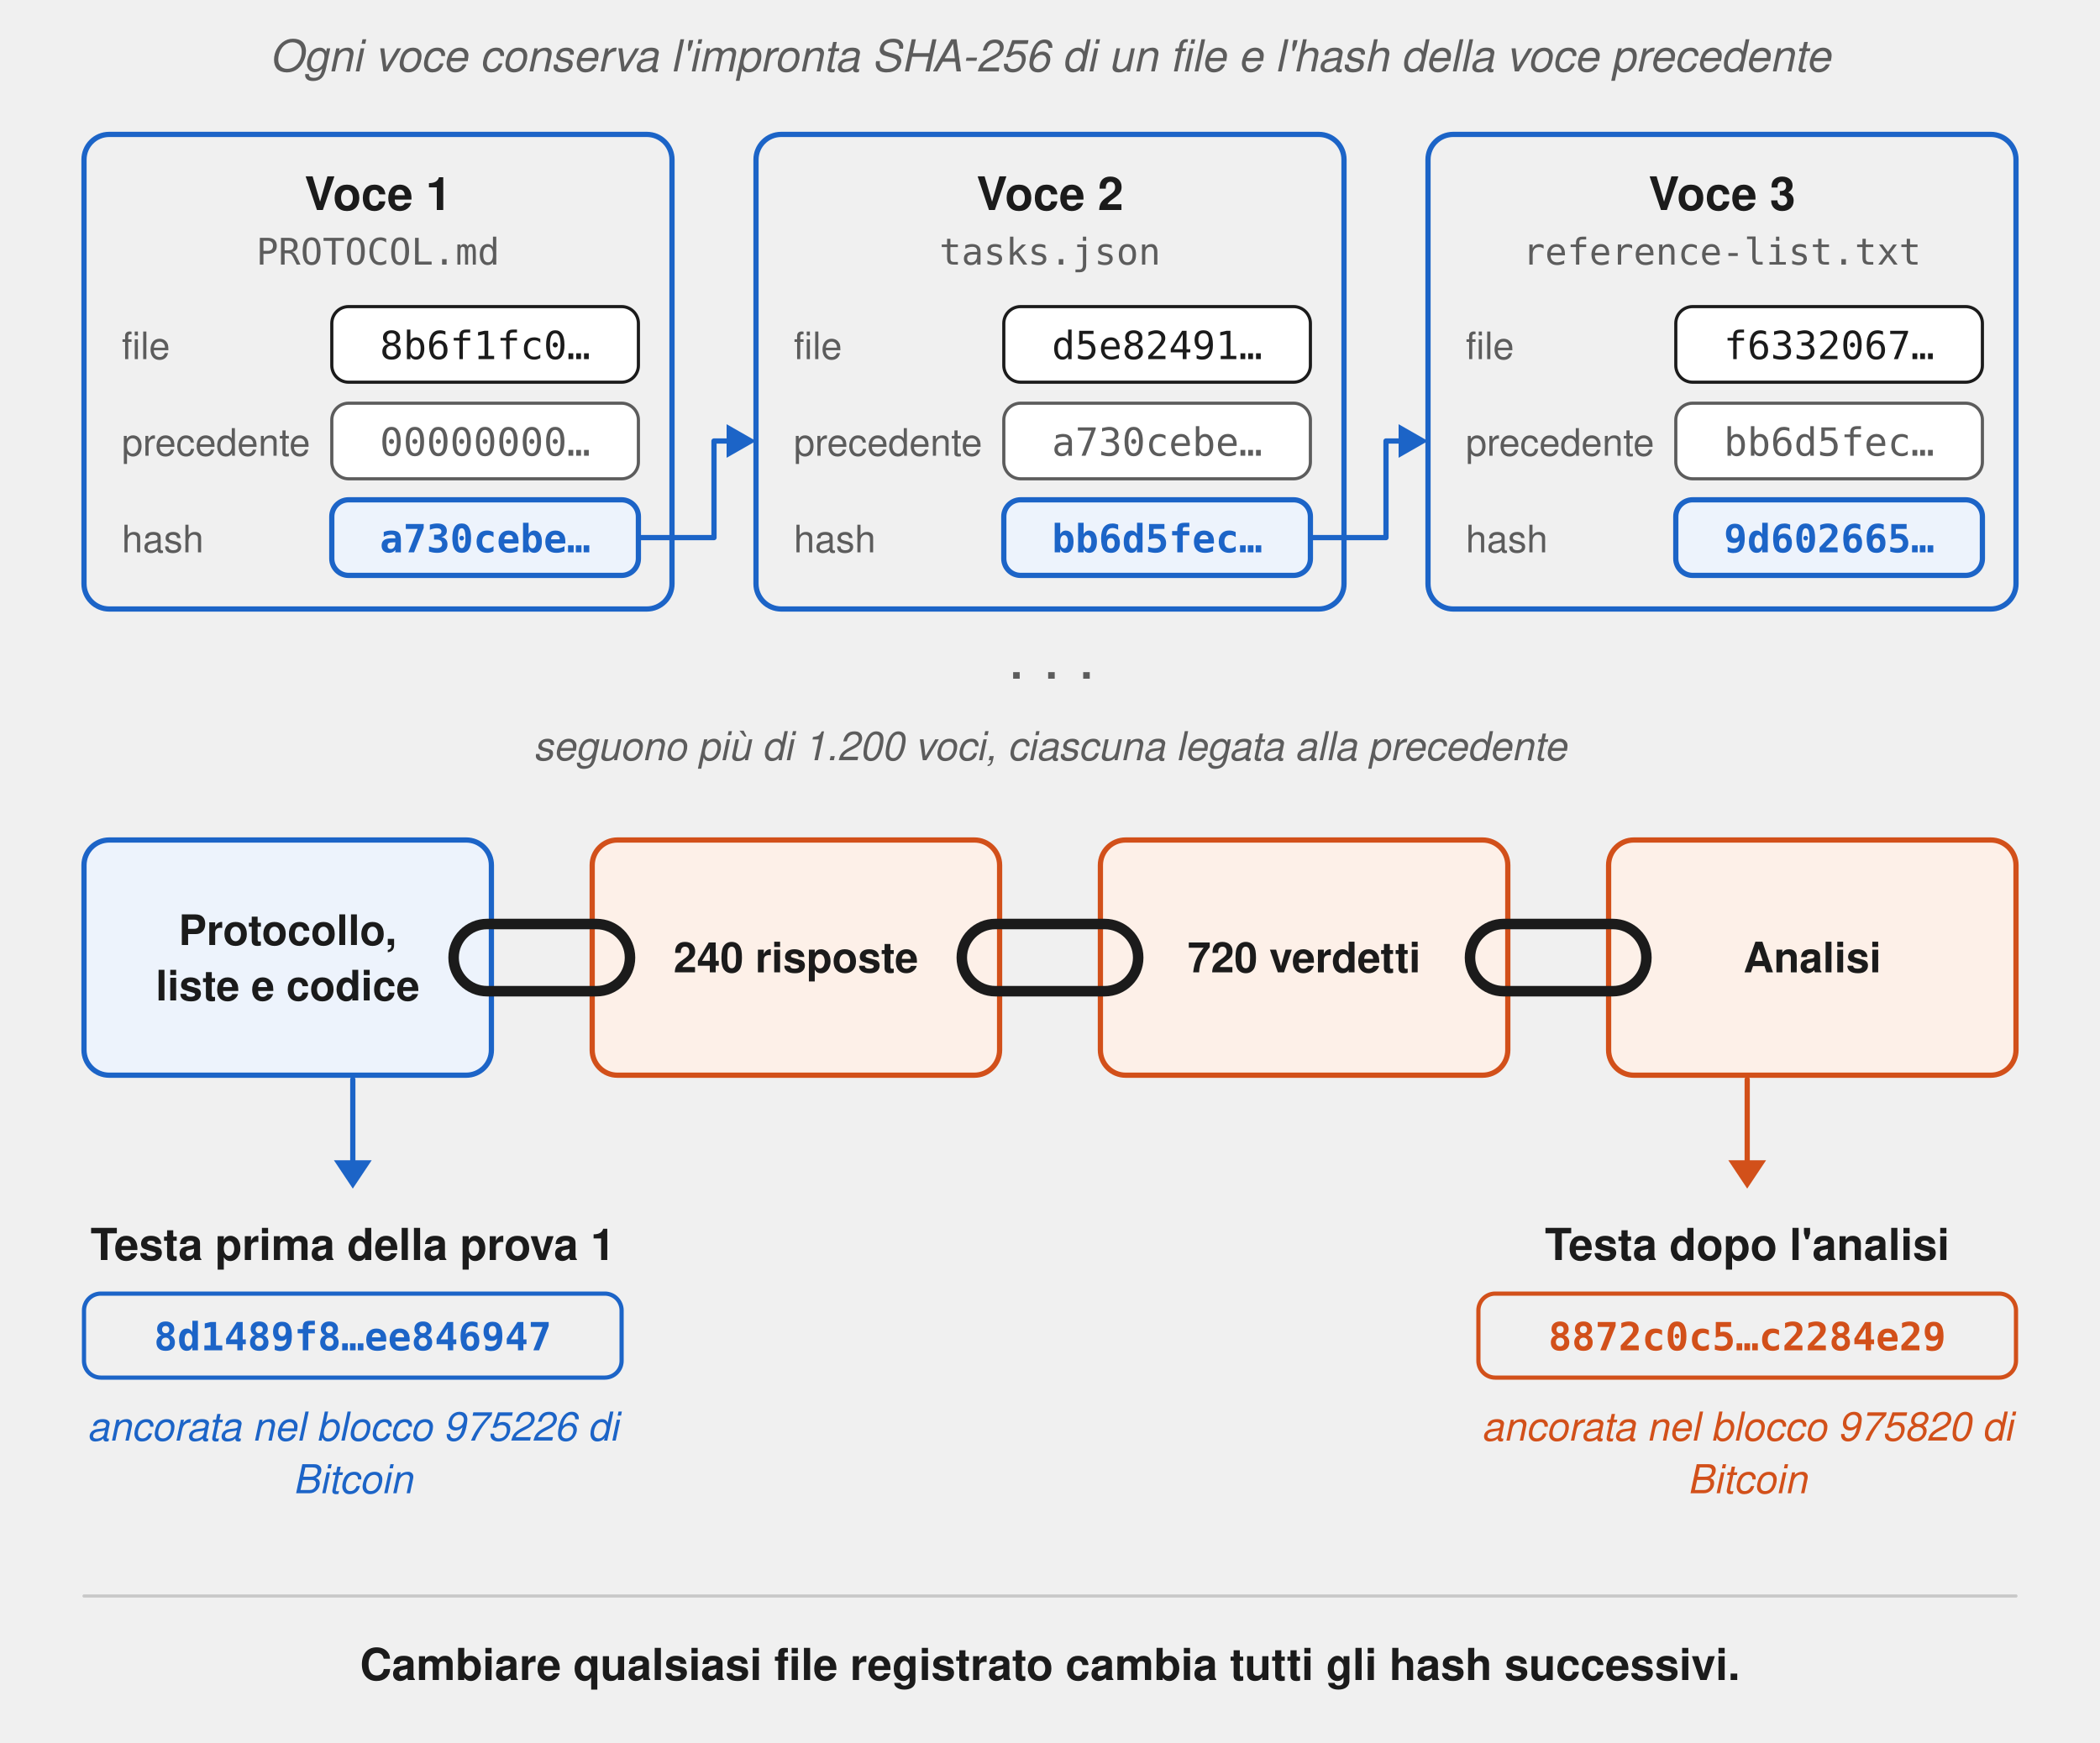
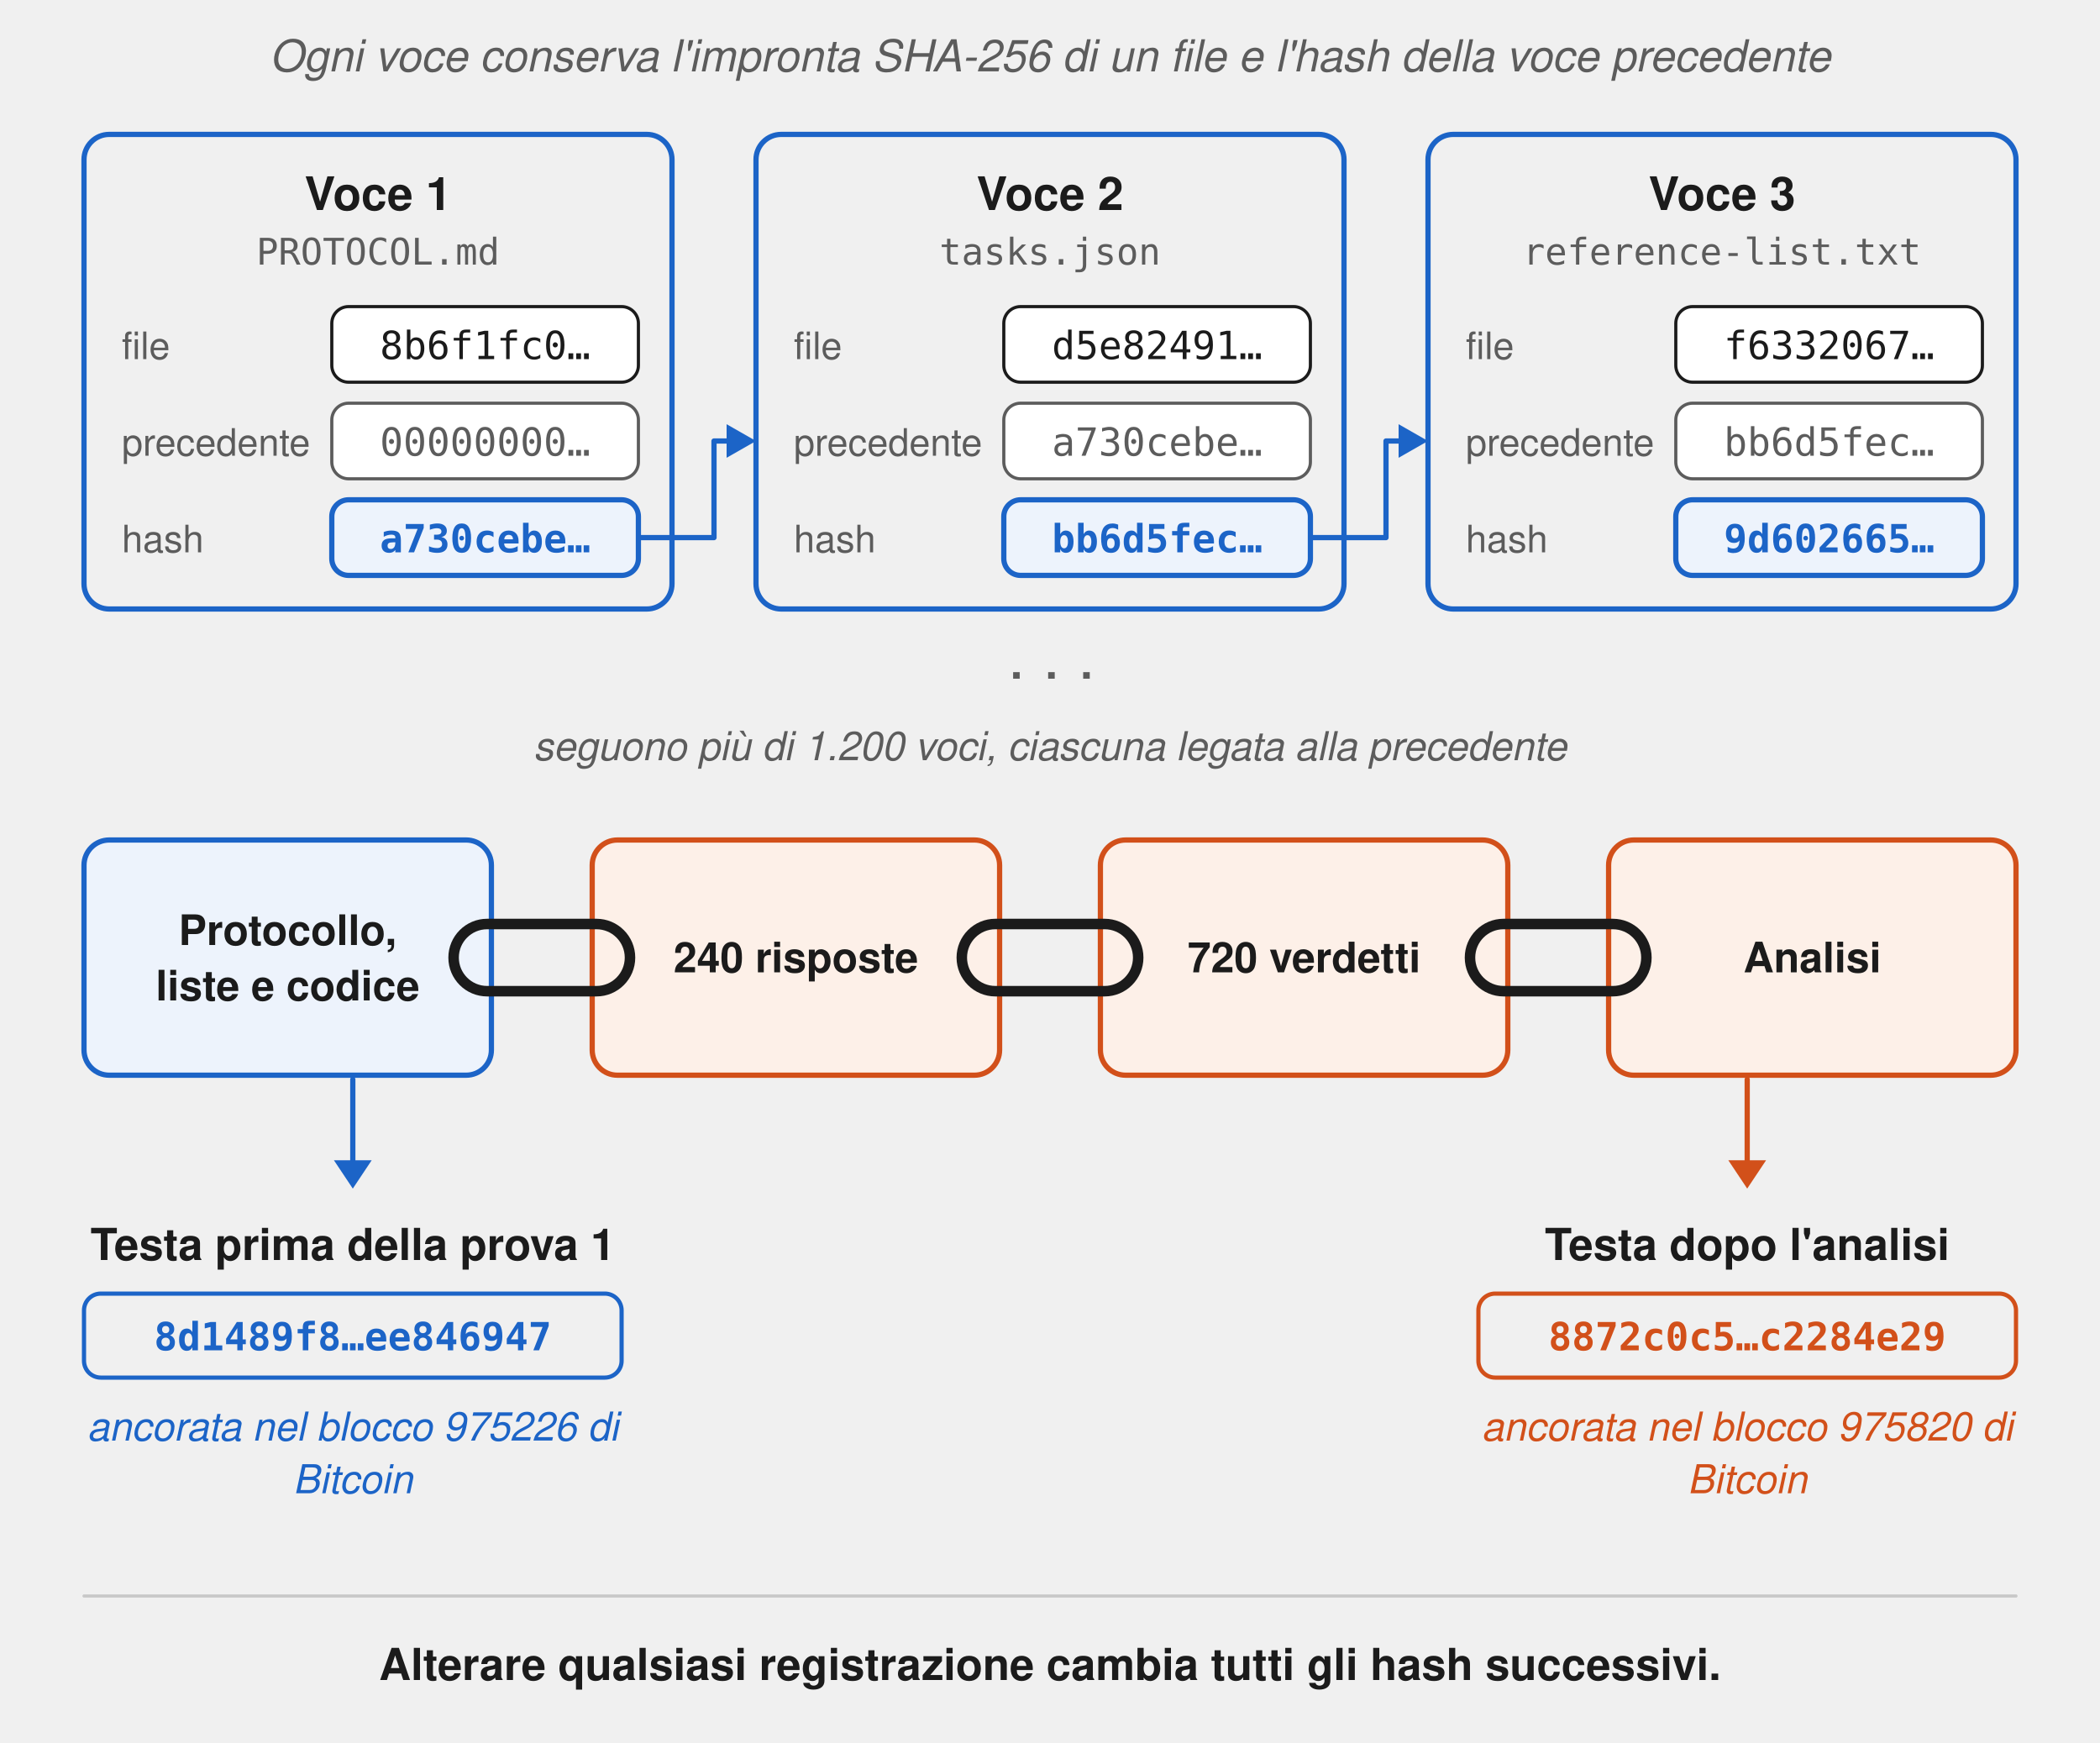
<svg xmlns="http://www.w3.org/2000/svg" viewBox="0 0 1000 830" width="1000" height="830">
  <text x="500.0" y="34" font-family="Helvetica Neue, Helvetica, Arial, sans-serif" font-size="21" font-weight="400" fill="#5c5c5c" text-anchor="middle" font-style="italic">Ogni voce conserva l'impronta SHA-256 di un file e l'hash della voce precedente</text>
  <rect x="40" y="64" width="280" height="226" rx="12" fill="none" stroke="#1c64c7" stroke-width="2.5" />
  <text x="180" y="100" font-family="Helvetica Neue, Helvetica, Arial, sans-serif" font-size="22" font-weight="700" fill="#1b1b1b" text-anchor="middle">Voce 1</text>
  <text x="180" y="126" font-family="Menlo, Consolas, monospace" font-size="17.5" font-weight="400" fill="#5c5c5c" text-anchor="middle">PROTOCOL.md</text>
  <text x="58" y="171" font-family="Helvetica Neue, Helvetica, Arial, sans-serif" font-size="18" font-weight="400" fill="#5c5c5c" text-anchor="start">file</text>
  <rect x="158" y="146" width="146" height="36" rx="8" fill="#ffffff" stroke="#1b1b1b" stroke-width="1.5" />
  <text x="231" y="171" font-family="Menlo, Consolas, monospace" font-size="18.5" font-weight="400" fill="#1b1b1b" text-anchor="middle">8b6f1fc0…</text>
  <text x="58" y="217" font-family="Helvetica Neue, Helvetica, Arial, sans-serif" font-size="18" font-weight="400" fill="#5c5c5c" text-anchor="start">precedente</text>
  <rect x="158" y="192" width="146" height="36" rx="8" fill="#ffffff" stroke="#5c5c5c" stroke-width="1.5" />
  <text x="231" y="217" font-family="Menlo, Consolas, monospace" font-size="18.5" font-weight="400" fill="#5c5c5c" text-anchor="middle">00000000…</text>
  <text x="58" y="263" font-family="Helvetica Neue, Helvetica, Arial, sans-serif" font-size="18" font-weight="400" fill="#5c5c5c" text-anchor="start">hash</text>
  <rect x="158" y="238" width="146" height="36" rx="8" fill="#edf3fc" stroke="#1c64c7" stroke-width="2.5" />
  <text x="231" y="263" font-family="Menlo, Consolas, monospace" font-size="18.5" font-weight="600" fill="#1c64c7" text-anchor="middle">a730cebe…</text>
  <path d="M304,256 H340 V210 H348" fill="none" stroke="#1c64c7" stroke-width="2.5" stroke-linejoin="round" />
  <polygon points="360,210 346,202 346,218" fill="#1c64c7" />
  <rect x="360" y="64" width="280" height="226" rx="12" fill="none" stroke="#1c64c7" stroke-width="2.5" />
  <text x="500" y="100" font-family="Helvetica Neue, Helvetica, Arial, sans-serif" font-size="22" font-weight="700" fill="#1b1b1b" text-anchor="middle">Voce 2</text>
  <text x="500" y="126" font-family="Menlo, Consolas, monospace" font-size="17.5" font-weight="400" fill="#5c5c5c" text-anchor="middle">tasks.json</text>
  <text x="378" y="171" font-family="Helvetica Neue, Helvetica, Arial, sans-serif" font-size="18" font-weight="400" fill="#5c5c5c" text-anchor="start">file</text>
  <rect x="478" y="146" width="146" height="36" rx="8" fill="#ffffff" stroke="#1b1b1b" stroke-width="1.5" />
  <text x="551" y="171" font-family="Menlo, Consolas, monospace" font-size="18.5" font-weight="400" fill="#1b1b1b" text-anchor="middle">d5e82491…</text>
  <text x="378" y="217" font-family="Helvetica Neue, Helvetica, Arial, sans-serif" font-size="18" font-weight="400" fill="#5c5c5c" text-anchor="start">precedente</text>
  <rect x="478" y="192" width="146" height="36" rx="8" fill="#ffffff" stroke="#5c5c5c" stroke-width="1.5" />
  <text x="551" y="217" font-family="Menlo, Consolas, monospace" font-size="18.5" font-weight="400" fill="#5c5c5c" text-anchor="middle">a730cebe…</text>
  <text x="378" y="263" font-family="Helvetica Neue, Helvetica, Arial, sans-serif" font-size="18" font-weight="400" fill="#5c5c5c" text-anchor="start">hash</text>
  <rect x="478" y="238" width="146" height="36" rx="8" fill="#edf3fc" stroke="#1c64c7" stroke-width="2.5" />
  <text x="551" y="263" font-family="Menlo, Consolas, monospace" font-size="18.5" font-weight="600" fill="#1c64c7" text-anchor="middle">bb6d5fec…</text>
  <path d="M624,256 H660 V210 H668" fill="none" stroke="#1c64c7" stroke-width="2.5" stroke-linejoin="round" />
  <polygon points="680,210 666,202 666,218" fill="#1c64c7" />
  <rect x="680" y="64" width="280" height="226" rx="12" fill="none" stroke="#1c64c7" stroke-width="2.5" />
  <text x="820" y="100" font-family="Helvetica Neue, Helvetica, Arial, sans-serif" font-size="22" font-weight="700" fill="#1b1b1b" text-anchor="middle">Voce 3</text>
  <text x="820" y="126" font-family="Menlo, Consolas, monospace" font-size="17.5" font-weight="400" fill="#5c5c5c" text-anchor="middle">reference-list.txt</text>
  <text x="698" y="171" font-family="Helvetica Neue, Helvetica, Arial, sans-serif" font-size="18" font-weight="400" fill="#5c5c5c" text-anchor="start">file</text>
  <rect x="798" y="146" width="146" height="36" rx="8" fill="#ffffff" stroke="#1b1b1b" stroke-width="1.5" />
  <text x="871" y="171" font-family="Menlo, Consolas, monospace" font-size="18.5" font-weight="400" fill="#1b1b1b" text-anchor="middle">f6332067…</text>
  <text x="698" y="217" font-family="Helvetica Neue, Helvetica, Arial, sans-serif" font-size="18" font-weight="400" fill="#5c5c5c" text-anchor="start">precedente</text>
  <rect x="798" y="192" width="146" height="36" rx="8" fill="#ffffff" stroke="#5c5c5c" stroke-width="1.5" />
  <text x="871" y="217" font-family="Menlo, Consolas, monospace" font-size="18.5" font-weight="400" fill="#5c5c5c" text-anchor="middle">bb6d5fec…</text>
  <text x="698" y="263" font-family="Helvetica Neue, Helvetica, Arial, sans-serif" font-size="18" font-weight="400" fill="#5c5c5c" text-anchor="start">hash</text>
  <rect x="798" y="238" width="146" height="36" rx="8" fill="#edf3fc" stroke="#1c64c7" stroke-width="2.5" />
  <text x="871" y="263" font-family="Menlo, Consolas, monospace" font-size="18.5" font-weight="600" fill="#1c64c7" text-anchor="middle">9d602665…</text>
  <text x="500.0" y="330" font-family="Helvetica Neue, Helvetica, Arial, sans-serif" font-size="30" font-weight="400" fill="#5c5c5c" text-anchor="middle">· · ·</text>
  <text x="500.0" y="362" font-family="Helvetica Neue, Helvetica, Arial, sans-serif" font-size="19" font-weight="400" fill="#5c5c5c" text-anchor="middle" font-style="italic">seguono più di 1.200 voci, ciascuna legata alla precedente</text>
  <rect x="40" y="400" width="194" height="112" rx="12" fill="#edf3fc" stroke="#1c64c7" stroke-width="2.5" />
  <text x="137" y="450" font-family="Helvetica Neue, Helvetica, Arial, sans-serif" font-size="20" font-weight="700" fill="#1b1b1b" text-anchor="middle">Protocollo,</text>
  <text x="137" y="476.4" font-family="Helvetica Neue, Helvetica, Arial, sans-serif" font-size="20" font-weight="700" fill="#1b1b1b" text-anchor="middle">liste e codice</text>
  <rect x="282" y="400" width="194" height="112" rx="12" fill="#fdf0e8" stroke="#d2501a" stroke-width="2.5" />
  <text x="379" y="463" font-family="Helvetica Neue, Helvetica, Arial, sans-serif" font-size="20" font-weight="700" fill="#1b1b1b" text-anchor="middle">240 risposte</text>
  <rect x="524" y="400" width="194" height="112" rx="12" fill="#fdf0e8" stroke="#d2501a" stroke-width="2.5" />
  <text x="621" y="463" font-family="Helvetica Neue, Helvetica, Arial, sans-serif" font-size="20" font-weight="700" fill="#1b1b1b" text-anchor="middle">720 verdetti</text>
  <rect x="766" y="400" width="194" height="112" rx="12" fill="#fdf0e8" stroke="#d2501a" stroke-width="2.5" />
  <text x="863" y="463" font-family="Helvetica Neue, Helvetica, Arial, sans-serif" font-size="20" font-weight="700" fill="#1b1b1b" text-anchor="middle">Analisi</text>
  <rect x="216" y="440" width="84" height="32" rx="16" fill="none" stroke="#1b1b1b" stroke-width="5" />
  <rect x="458" y="440" width="84" height="32" rx="16" fill="none" stroke="#1b1b1b" stroke-width="5" />
  <rect x="700" y="440" width="84" height="32" rx="16" fill="none" stroke="#1b1b1b" stroke-width="5" />
  <line x1="168" y1="514" x2="168" y2="557" stroke="#1c64c7" stroke-width="2.5" stroke-linecap="round" />
  <polygon points="168,566 159,552.5 177,552.5" fill="#1c64c7" />
  <text x="168" y="600" font-family="Helvetica Neue, Helvetica, Arial, sans-serif" font-size="21" font-weight="700" fill="#1b1b1b" text-anchor="middle">Testa prima della prova 1</text>
  <rect x="40" y="616" width="256" height="40" rx="8" fill="none" stroke="#1c64c7" stroke-width="2" />
  <text x="168" y="643" font-family="Menlo, Consolas, monospace" font-size="18.5" font-weight="600" fill="#1c64c7" text-anchor="middle">8d1489f8…ee846947</text>
  <text x="168" y="686" font-family="Helvetica Neue, Helvetica, Arial, sans-serif" font-size="19" font-weight="400" fill="#1c64c7" text-anchor="middle" font-style="italic">ancorata nel blocco 975226 di</text>
  <text x="168" y="711.08" font-family="Helvetica Neue, Helvetica, Arial, sans-serif" font-size="19" font-weight="400" fill="#1c64c7" text-anchor="middle" font-style="italic">Bitcoin</text>
  <line x1="832" y1="514" x2="832" y2="557" stroke="#d2501a" stroke-width="2.5" stroke-linecap="round" />
  <polygon points="832,566 823,552.5 841,552.5" fill="#d2501a" />
  <text x="832" y="600" font-family="Helvetica Neue, Helvetica, Arial, sans-serif" font-size="21" font-weight="700" fill="#1b1b1b" text-anchor="middle">Testa dopo l'analisi</text>
  <rect x="704" y="616" width="256" height="40" rx="8" fill="none" stroke="#d2501a" stroke-width="2" />
  <text x="832" y="643" font-family="Menlo, Consolas, monospace" font-size="18.5" font-weight="600" fill="#d2501a" text-anchor="middle">8872c0c5…c2284e29</text>
  <text x="832" y="686" font-family="Helvetica Neue, Helvetica, Arial, sans-serif" font-size="19" font-weight="400" fill="#d2501a" text-anchor="middle" font-style="italic">ancorata nel blocco 975820 di</text>
  <text x="832" y="711.08" font-family="Helvetica Neue, Helvetica, Arial, sans-serif" font-size="19" font-weight="400" fill="#d2501a" text-anchor="middle" font-style="italic">Bitcoin</text>
  <line x1="40" y1="760" x2="960" y2="760" stroke="#c8c8c8" stroke-width="1.5" stroke-linecap="round" />
-   <text x="500.0" y="800" font-family="Helvetica Neue, Helvetica, Arial, sans-serif" font-size="21" font-weight="600" fill="#1b1b1b" text-anchor="middle">Cambiare qualsiasi file registrato cambia tutti gli hash successivi.</text>
+   <text x="500.0" y="800" font-family="Helvetica Neue, Helvetica, Arial, sans-serif" font-size="21" font-weight="600" fill="#1b1b1b" text-anchor="middle">Alterare qualsiasi registrazione cambia tutti gli hash successivi.</text>
</svg>
